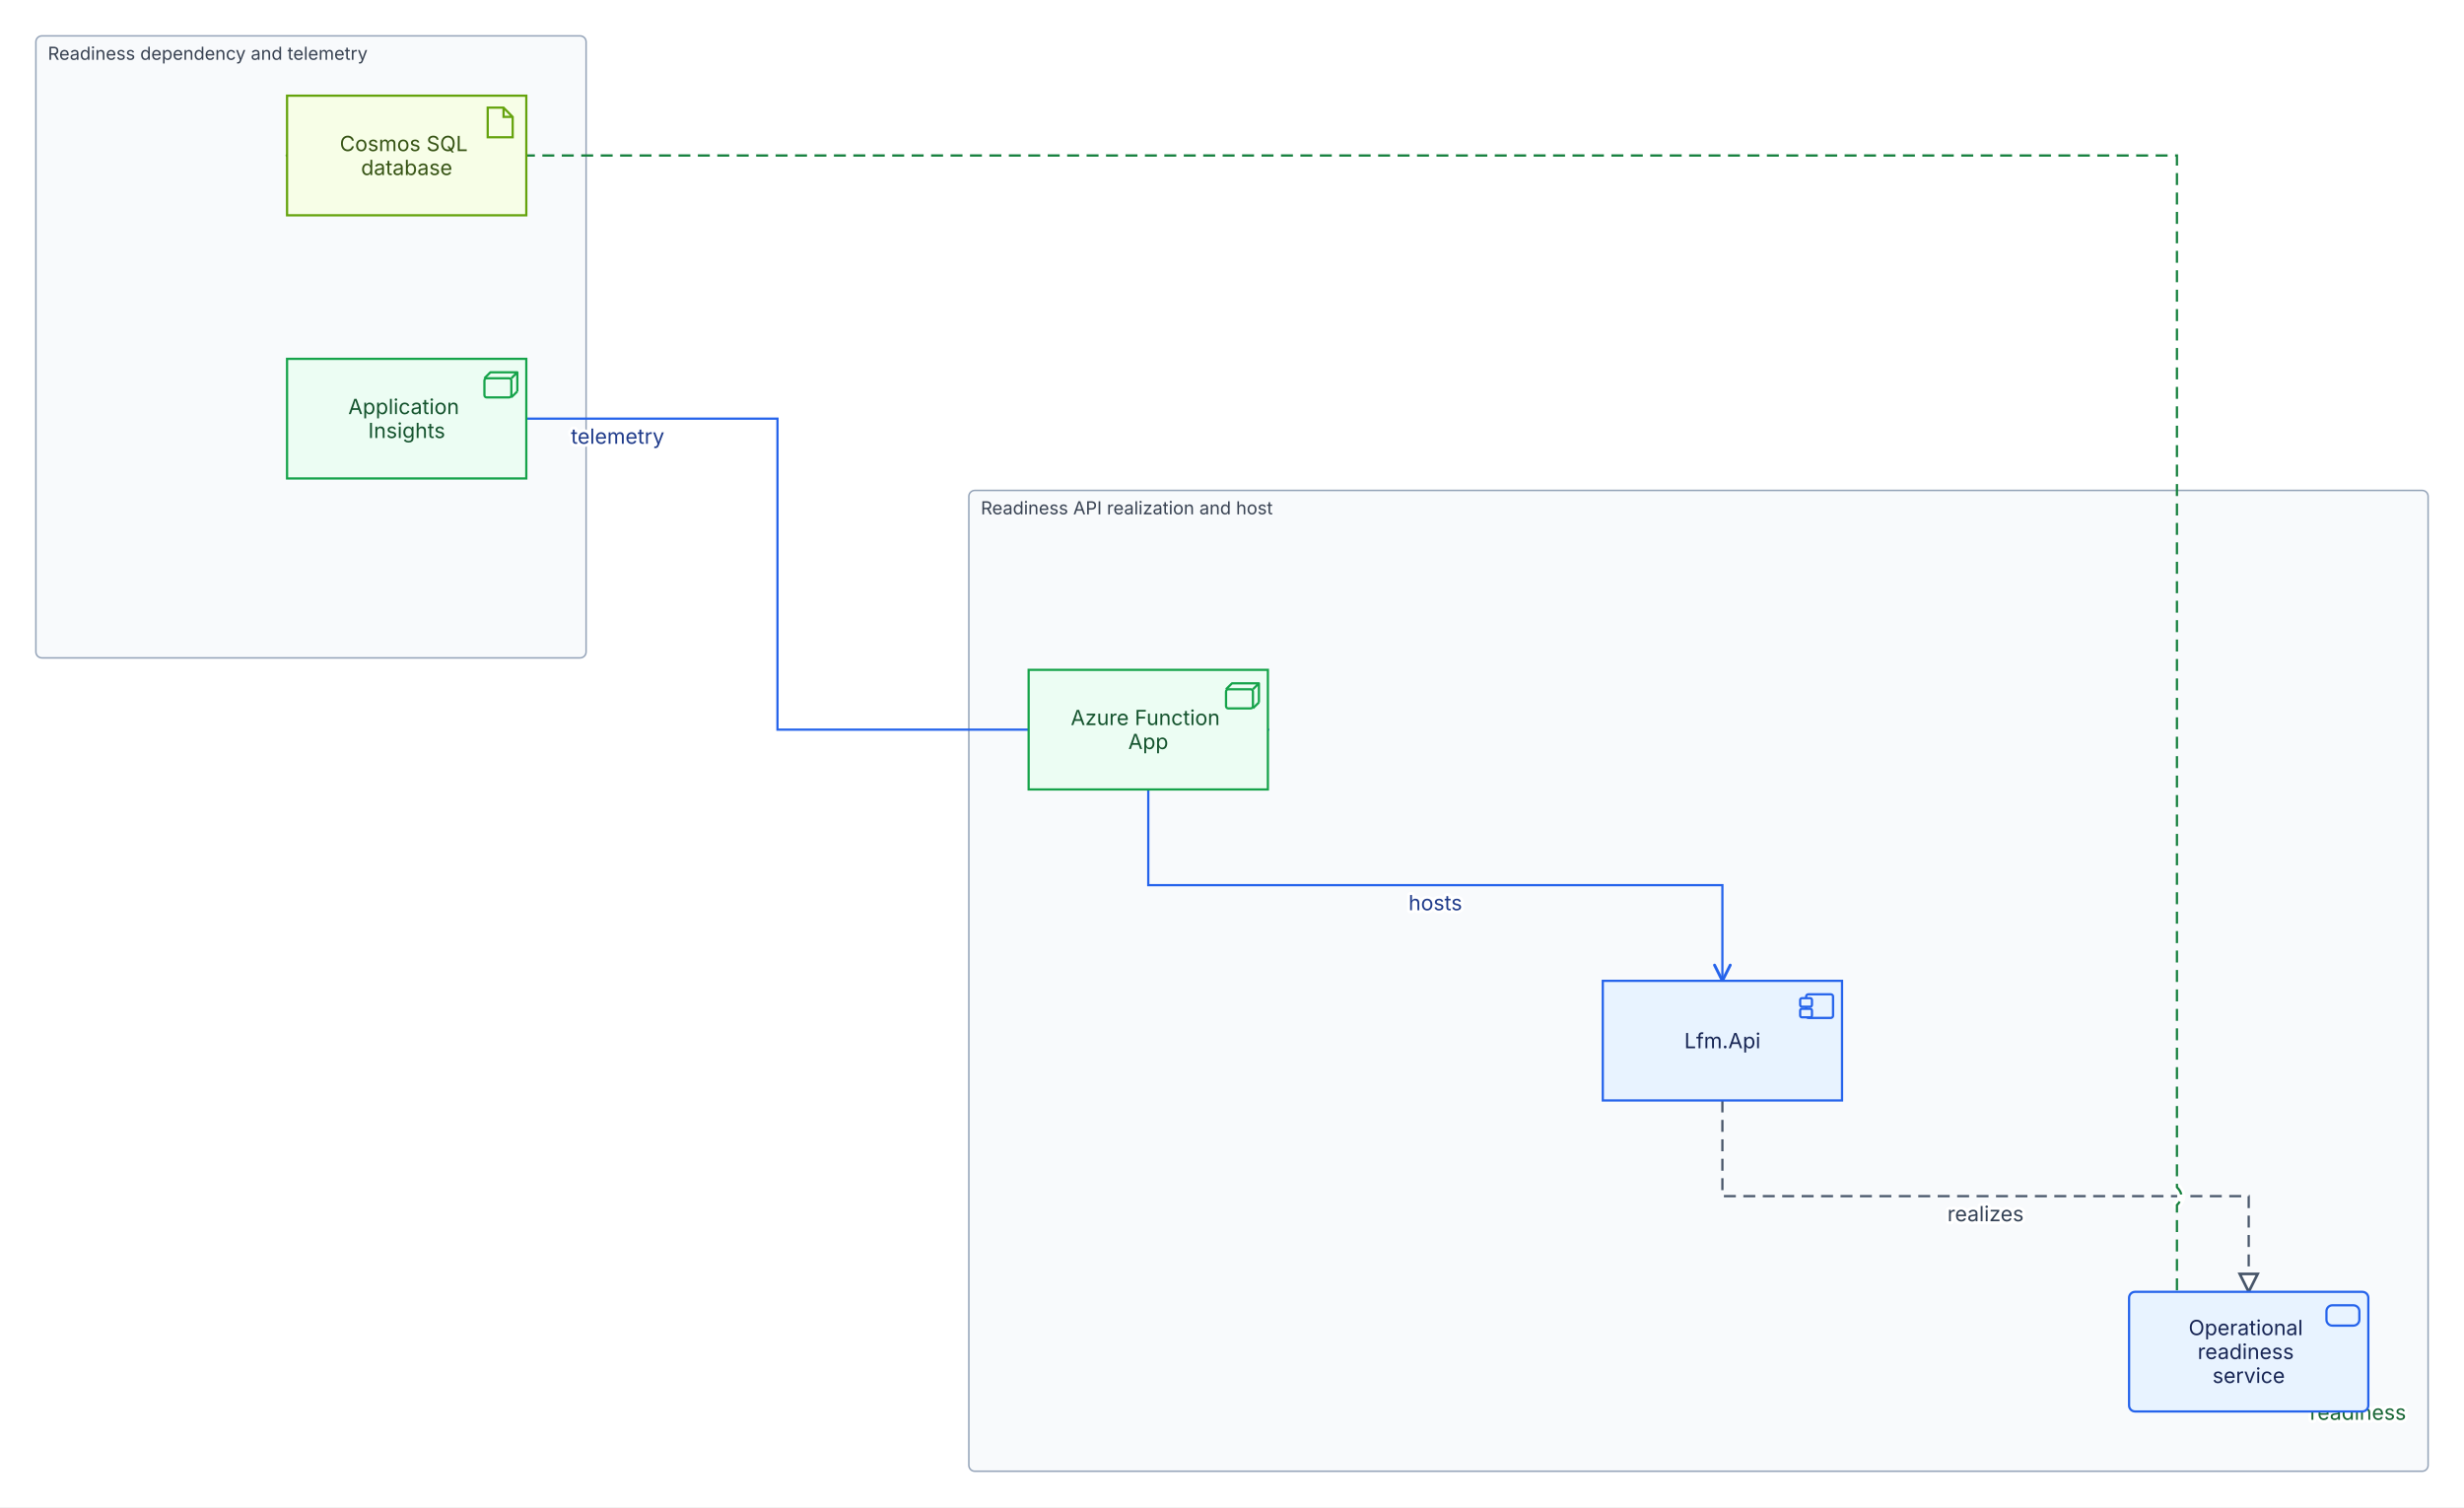
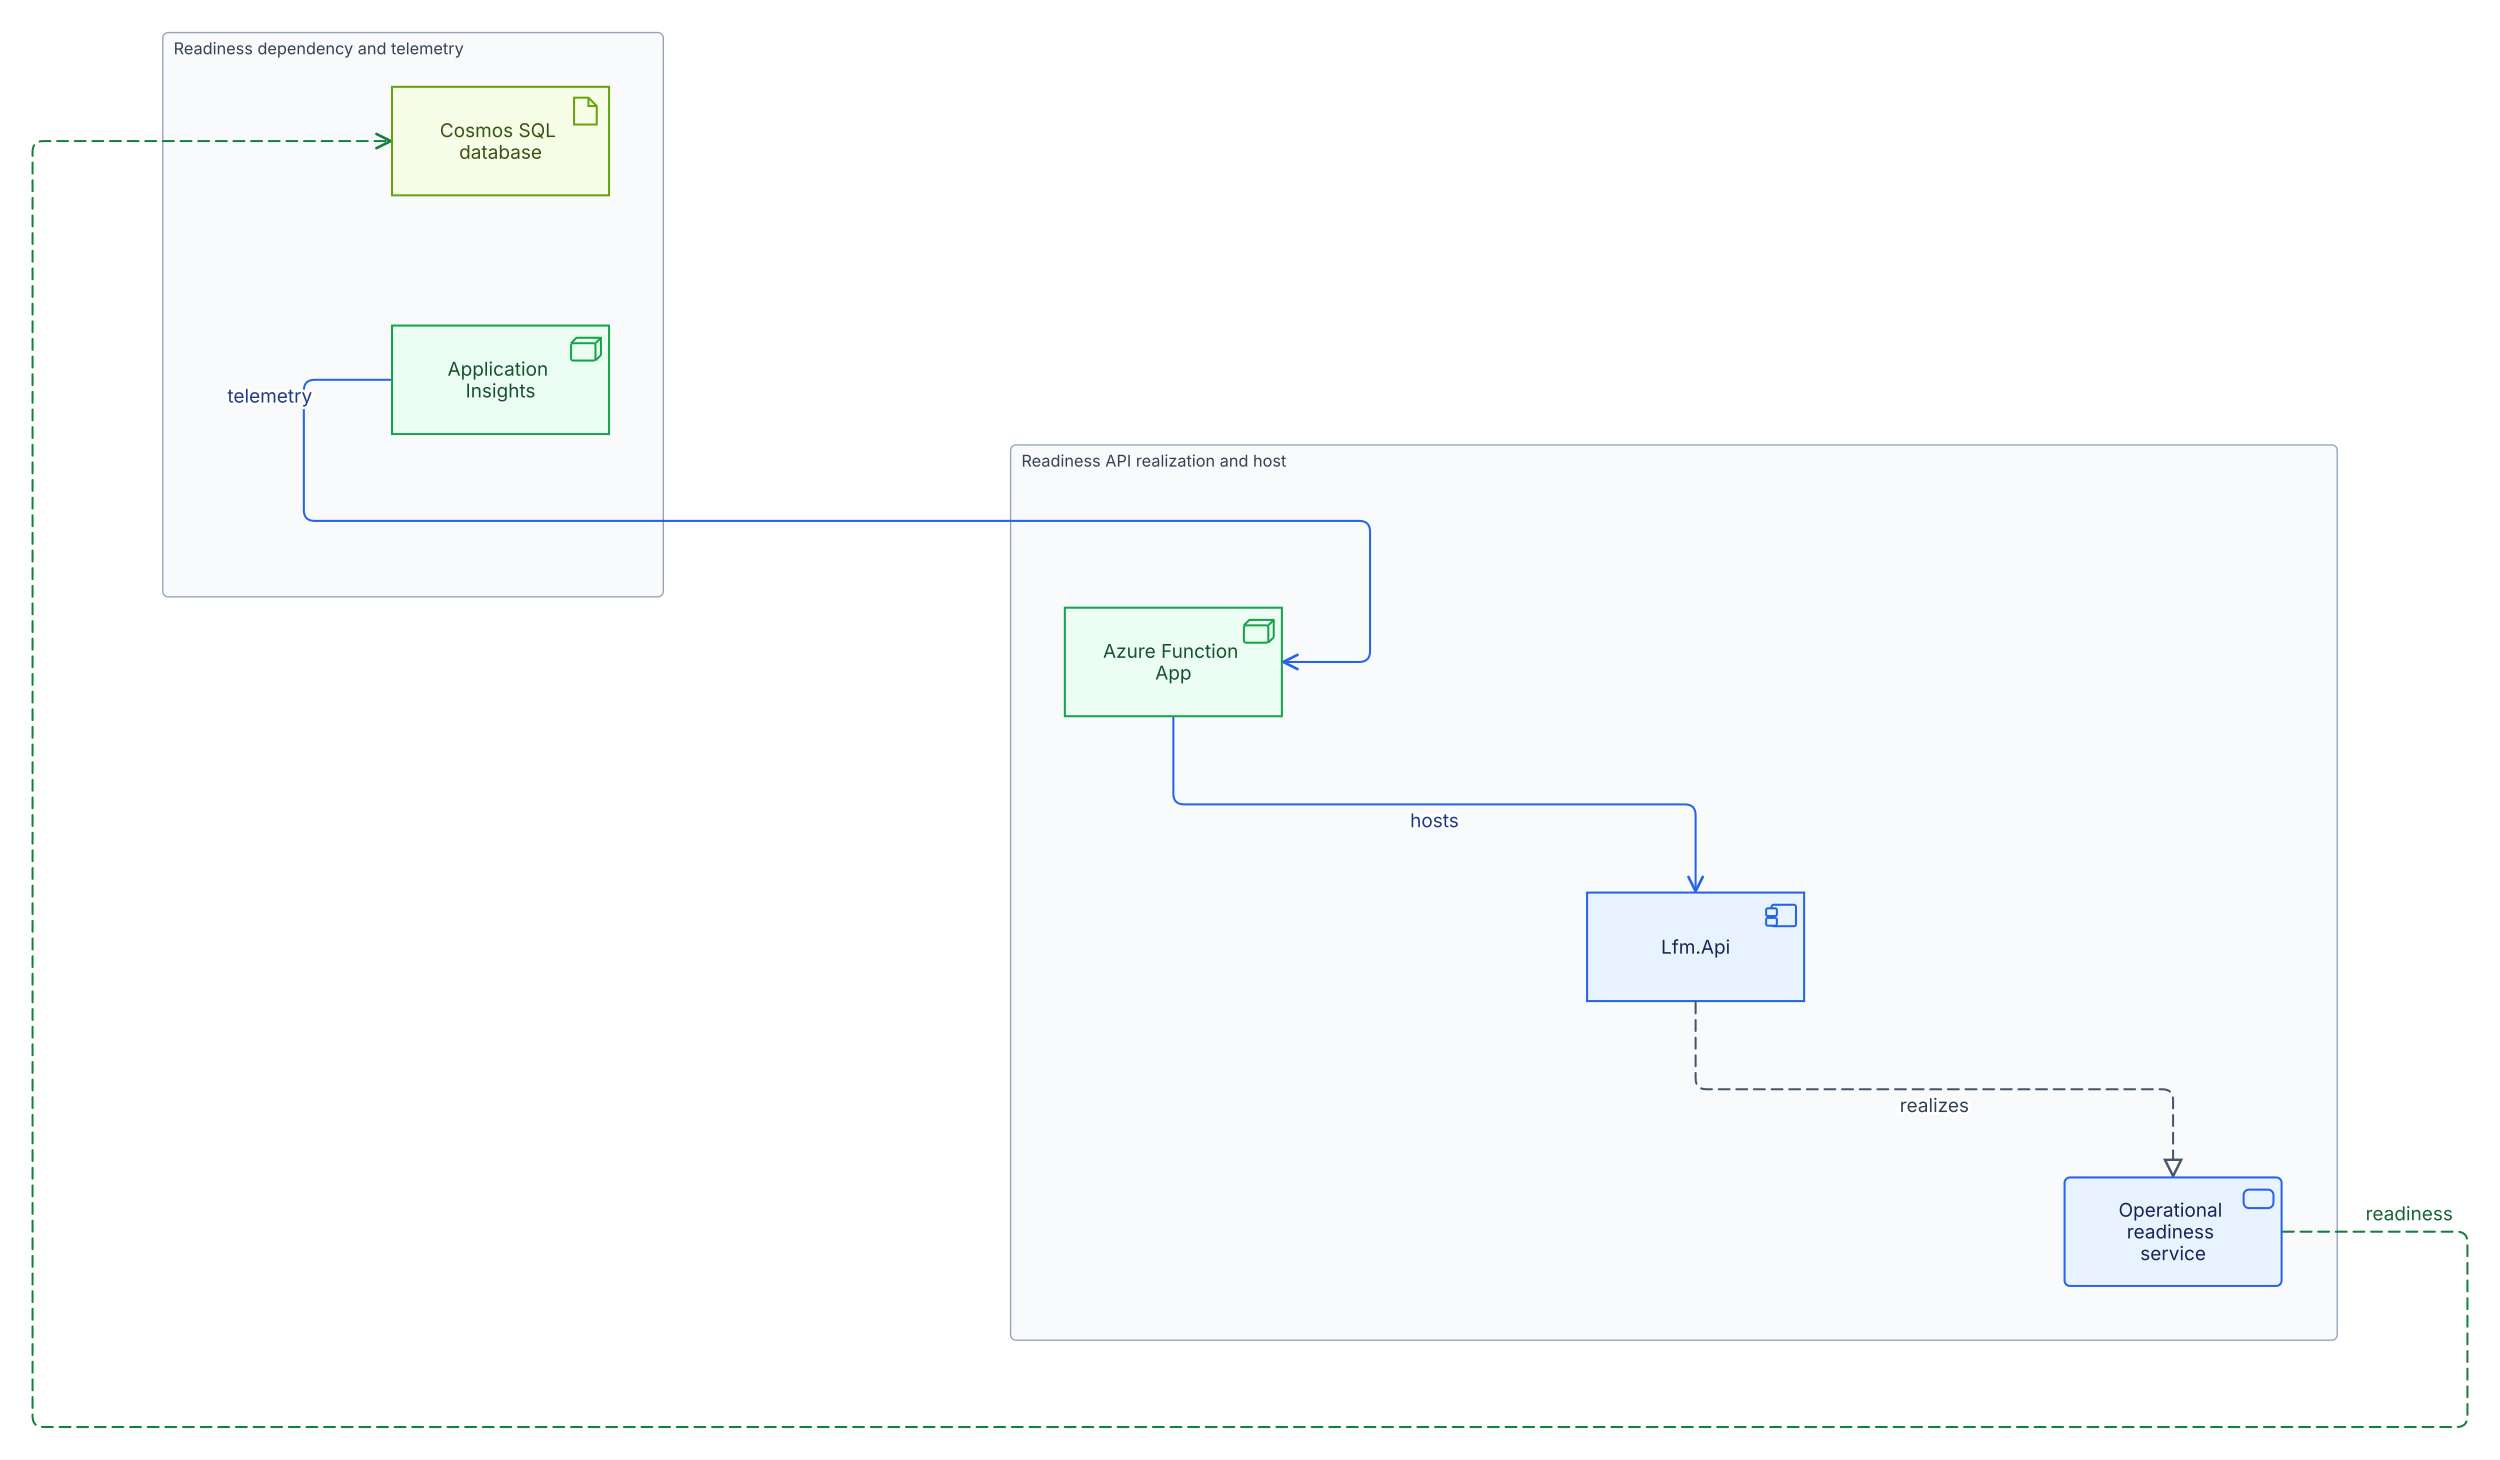
- <svg xmlns="http://www.w3.org/2000/svg" width="1648" height="1008" viewBox="84.0 -12.0 1648.0 1008.0">
-   <rect x="84.0" y="-12.0" width="1648.0" height="1008.0" fill="#ffffff" />
+ <svg xmlns="http://www.w3.org/2000/svg" width="1843" height="1076" viewBox="-12.0 -12.0 1843.0 1076.0">
+   <rect x="-12.0" y="-12.0" width="1843.0" height="1076.0" fill="#ffffff" />
  <g font-family="Inter, Arial, sans-serif" font-size="14.0">
    <g data-dediren-group-id="ops-api-host">
-       <rect x="732.0" y="316.0" width="976.0" height="656.0" rx="4.0" fill="#f8fafc" stroke="#94a3b8" stroke-width="1.0" />
-       <text x="740.0" y="332.0" fill="#374151" font-size="12.0">Readiness API realization and host</text>
+       <rect x="733.0" y="316.0" width="978.0" height="660.0" rx="4.0" fill="#f8fafc" stroke="#94a3b8" stroke-width="1.0" />
+       <text x="741.0" y="332.0" fill="#374151" font-size="12.0">Readiness API realization and host</text>
    </g>
    <g data-dediren-group-id="ops-readiness-observability">
-       <rect x="108.0" y="12.0" width="368.0" height="416.0" rx="4.0" fill="#f8fafc" stroke="#94a3b8" stroke-width="1.0" />
+       <rect x="108.0" y="12.0" width="369.0" height="416.0" rx="4.0" fill="#f8fafc" stroke="#94a3b8" stroke-width="1.0" />
      <text x="116.0" y="28.0" fill="#374151" font-size="12.0">Readiness dependency and telemetry</text>
    </g>
    <g data-dediren-edge-id="api-realizes-ops-service">
      <defs>
        <marker id="marker-end-api-realizes-ops-service" data-dediren-edge-marker-end="hollow_triangle" markerWidth="10" markerHeight="10" refX="9" refY="5" orient="auto" markerUnits="strokeWidth">
          <path d="M 1 1 L 9 5 L 1 9 z" fill="#ffffff" stroke="#475569" stroke-width="1.2" />
        </marker>
      </defs>
-       <path d="M 1236.0 724.0 L 1236.0 788.0 L 1588.0 788.0 L 1588.0 852.0" fill="none" stroke="#475569" stroke-width="1.5" stroke-dasharray="8 5" marker-end="url(#marker-end-api-realizes-ops-service)" />
-       <text x="1412.0" y="804.8" text-anchor="middle" fill="#334155" stroke="#ffffff" stroke-width="4" stroke-linejoin="round" paint-order="stroke">realizes</text>
+       <path d="M 1238.0 727.0 L 1238.0 783.0 Q 1238.0 791.0 1246.0 791.0 L 1582.0 791.0 Q 1590.0 791.0 1590.0 799.0 L 1590.0 855.0" fill="none" stroke="#475569" stroke-width="1.5" stroke-linecap="round" stroke-linejoin="round" stroke-dasharray="8 5" marker-end="url(#marker-end-api-realizes-ops-service)" />
+       <text x="1414.0" y="807.8" text-anchor="middle" fill="#334155" stroke="#ffffff" stroke-width="4" stroke-linejoin="round" paint-order="stroke">realizes</text>
    </g>
    <g data-dediren-edge-id="function-app-hosts-api">
      <defs>
        <marker id="marker-end-function-app-hosts-api" data-dediren-edge-marker-end="open_arrow" markerWidth="9" markerHeight="9" refX="8" refY="4.5" orient="auto" markerUnits="strokeWidth">
          <path d="M 1 1 L 8 4.5 L 1 8" fill="none" stroke="#2563eb" stroke-width="1.3" stroke-linecap="round" stroke-linejoin="round" />
        </marker>
      </defs>
-       <path d="M 852.0 516.0 L 852.0 580.0 L 1236.0 580.0 L 1236.0 644.0" fill="none" stroke="#2563eb" stroke-width="1.5" marker-end="url(#marker-end-function-app-hosts-api)" />
-       <text x="1044.0" y="596.8" text-anchor="middle" fill="#1e3a8a" stroke="#ffffff" stroke-width="4" stroke-linejoin="round" paint-order="stroke">hosts</text>
+       <path d="M 853.0 517.0 L 853.0 573.0 Q 853.0 581.0 861.0 581.0 L 1230.0 581.0 Q 1238.0 581.0 1238.0 589.0 L 1238.0 645.0" fill="none" stroke="#2563eb" stroke-width="1.5" stroke-linecap="round" stroke-linejoin="round" marker-end="url(#marker-end-function-app-hosts-api)" />
+       <text x="1045.5" y="597.8" text-anchor="middle" fill="#1e3a8a" stroke="#ffffff" stroke-width="4" stroke-linejoin="round" paint-order="stroke">hosts</text>
    </g>
    <g data-dediren-edge-id="ops-service-accesses-cosmos">
      <defs>
        <marker id="marker-end-ops-service-accesses-cosmos" data-dediren-edge-marker-end="open_arrow" markerWidth="9" markerHeight="9" refX="8" refY="4.5" orient="auto" markerUnits="strokeWidth">
          <path d="M 1 1 L 8 4.5 L 1 8" fill="none" stroke="#15803d" stroke-width="1.3" stroke-linecap="round" stroke-linejoin="round" />
        </marker>
      </defs>
-       <g data-dediren-line-jump-masks="ops-service-accesses-cosmos">
-         <path d="M 1540.0 794.0 Q 1546.0 788.0 1540.0 782.0" fill="none" stroke="#ffffff" stroke-width="5.5" stroke-linecap="round" stroke-linejoin="round" />
-       </g>
-       <path d="M 1668.0 892.0 L 1540.0 892.0 L 1540.0 794.0 Q 1546.0 788.0 1540.0 782.0 L 1540.0 92.0 L 276.0 92.0" fill="none" stroke="#15803d" stroke-width="1.5" stroke-dasharray="8 5" marker-end="url(#marker-end-ops-service-accesses-cosmos)" />
-       <text x="1661.1" y="937.6" text-anchor="middle" fill="#166534" stroke="#ffffff" stroke-width="4" stroke-linejoin="round" paint-order="stroke">readiness</text>
+       <path d="M 1671.0 896.0 L 1743.0 896.0 L 1799.0 896.0 Q 1807.0 896.0 1807.0 904.0 L 1807.0 1032.0 Q 1807.0 1040.0 1799.0 1040.0 L 1222.0 1040.0 L 292.5 1040.0 L 20.0 1040.0 Q 12.0 1040.0 12.0 1032.0 L 12.0 100.0 Q 12.0 92.0 20.0 92.0 L 76.0 92.0 L 276.0 92.0" fill="none" stroke="#15803d" stroke-width="1.5" stroke-linecap="round" stroke-linejoin="round" stroke-dasharray="8 5" marker-end="url(#marker-end-ops-service-accesses-cosmos)" />
+       <text x="1764.1" y="887.6" text-anchor="middle" fill="#166534" stroke="#ffffff" stroke-width="4" stroke-linejoin="round" paint-order="stroke">readiness</text>
    </g>
    <g data-dediren-edge-id="app-insights-serves-function-app">
      <defs>
        <marker id="marker-end-app-insights-serves-function-app" data-dediren-edge-marker-end="open_arrow" markerWidth="9" markerHeight="9" refX="8" refY="4.5" orient="auto" markerUnits="strokeWidth">
          <path d="M 1 1 L 8 4.5 L 1 8" fill="none" stroke="#2563eb" stroke-width="1.3" stroke-linecap="round" stroke-linejoin="round" />
        </marker>
      </defs>
-       <path d="M 276.0 268.0 L 604.0 268.0 L 604.0 476.0 L 932.0 476.0" fill="none" stroke="#2563eb" stroke-width="1.5" marker-end="url(#marker-end-app-insights-serves-function-app)" />
-       <text x="497.1" y="284.8" text-anchor="middle" fill="#1e3a8a" stroke="#ffffff" stroke-width="4" stroke-linejoin="round" paint-order="stroke">telemetry</text>
+       <path d="M 276.0 268.0 L 220.0 268.0 Q 212.0 268.0 212.0 276.0 L 212.0 364.0 Q 212.0 372.0 220.0 372.0 L 356.5 372.0 L 509.0 372.0 L 701.0 372.0 L 853.5 372.0 L 990.0 372.0 Q 998.0 372.0 998.0 380.0 L 998.0 468.0 Q 998.0 476.0 990.0 476.0 L 934.0 476.0" fill="none" stroke="#2563eb" stroke-width="1.5" stroke-linecap="round" stroke-linejoin="round" marker-end="url(#marker-end-app-insights-serves-function-app)" />
+       <text x="186.9" y="284.8" text-anchor="middle" fill="#1e3a8a" stroke="#ffffff" stroke-width="4" stroke-linejoin="round" paint-order="stroke">telemetry</text>
    </g>
    <g data-dediren-node-id="ops-health-service">
-       <rect data-dediren-node-shape="archimate_rounded_rectangle" x="1508.0" y="852.0" width="160.0" height="80.0" rx="4.0" fill="#e8f3ff" stroke="#2563eb" stroke-width="1.5" />
+       <rect data-dediren-node-shape="archimate_rounded_rectangle" x="1510.0" y="856.0" width="160.0" height="80.0" rx="4.0" fill="#e8f3ff" stroke="#2563eb" stroke-width="1.5" />
      <g data-dediren-node-decorator="archimate_application_service" data-dediren-icon-kind="service" data-dediren-icon-size="22">
-         <rect x="1640.0" y="861.0" width="22.0" height="13.6" rx="4.0" fill="#e8f3ff" stroke="#2563eb" stroke-width="1.5" />
+         <rect x="1642.0" y="865.0" width="22.0" height="13.6" rx="4.0" fill="#e8f3ff" stroke="#2563eb" stroke-width="1.5" />
      </g>
-       <text x="1588.0" y="875.9" text-anchor="middle" dominant-baseline="middle" fill="#172554" font-size="14.0">
-         <tspan x="1588.0" dy="0">Operational</tspan>
-         <tspan x="1588.0" dy="16.0">readiness</tspan>
-         <tspan x="1588.0" dy="16.0">service</tspan>
+       <text x="1590.0" y="879.9" text-anchor="middle" dominant-baseline="middle" fill="#172554" font-size="14.0">
+         <tspan x="1590.0" dy="0">Operational</tspan>
+         <tspan x="1590.0" dy="16.0">readiness</tspan>
+         <tspan x="1590.0" dy="16.0">service</tspan>
      </text>
    </g>
    <g data-dediren-node-id="lfm-api">
-       <rect data-dediren-node-shape="archimate_rectangle" x="1156.0" y="644.0" width="160.0" height="80.0" rx="0" fill="#e8f3ff" stroke="#2563eb" stroke-width="1.5" />
+       <rect data-dediren-node-shape="archimate_rectangle" x="1158.0" y="646.0" width="160.0" height="80.0" rx="0" fill="#e8f3ff" stroke="#2563eb" stroke-width="1.5" />
      <g data-dediren-node-decorator="archimate_application_component" data-dediren-icon-kind="component" data-dediren-icon-size="22">
-         <rect x="1292.0" y="653.0" width="18.0" height="15.8" rx="1.5" fill="#e8f3ff" stroke="#2563eb" stroke-width="1.5" />
-         <rect x="1288.0" y="655.6" width="7.9" height="5.7" rx="1.2" fill="#e8f3ff" stroke="#2563eb" stroke-width="1.5" />
-         <rect x="1288.0" y="662.7" width="7.9" height="5.7" rx="1.2" fill="#e8f3ff" stroke="#2563eb" stroke-width="1.5" />
+         <rect x="1294.0" y="655.0" width="18.0" height="15.8" rx="1.5" fill="#e8f3ff" stroke="#2563eb" stroke-width="1.5" />
+         <rect x="1290.0" y="657.6" width="7.9" height="5.7" rx="1.2" fill="#e8f3ff" stroke="#2563eb" stroke-width="1.5" />
+         <rect x="1290.0" y="664.7" width="7.9" height="5.7" rx="1.2" fill="#e8f3ff" stroke="#2563eb" stroke-width="1.5" />
      </g>
-       <text x="1236.0" y="684.0" text-anchor="middle" dominant-baseline="middle" fill="#172554" font-size="14.0">Lfm.Api</text>
+       <text x="1238.0" y="686.0" text-anchor="middle" dominant-baseline="middle" fill="#172554" font-size="14.0">Lfm.Api</text>
    </g>
    <g data-dediren-node-id="function-app">
-       <rect data-dediren-node-shape="archimate_rectangle" x="772.0" y="436.0" width="160.0" height="80.0" rx="0" fill="#ecfdf3" stroke="#16a34a" stroke-width="1.5" />
+       <rect data-dediren-node-shape="archimate_rectangle" x="773.0" y="436.0" width="160.0" height="80.0" rx="0" fill="#ecfdf3" stroke="#16a34a" stroke-width="1.5" />
      <g data-dediren-node-decorator="archimate_technology_node" data-dediren-icon-kind="node" data-dediren-icon-size="22">
-         <rect x="904.0" y="449.0" width="18.0" height="12.8" rx="1.5" fill="#ecfdf3" stroke="#16a34a" stroke-width="1.5" />
-         <path data-dediren-icon-part="node-3d-edges" d="M 904.0 449.0 L 908.0 445.0 L 926.0 445.0 L 922.0 449.0 M 922.0 449.0 L 926.0 445.0 M 922.0 461.7 L 926.0 457.8 M 926.0 445.0 L 926.0 457.8" fill="none" stroke="#16a34a" stroke-width="1.5" stroke-linejoin="round" />
+         <rect x="905.0" y="449.0" width="18.0" height="12.8" rx="1.5" fill="#ecfdf3" stroke="#16a34a" stroke-width="1.5" />
+         <path data-dediren-icon-part="node-3d-edges" d="M 905.0 449.0 L 909.0 445.0 L 927.0 445.0 L 923.0 449.0 M 923.0 449.0 L 927.0 445.0 M 923.0 461.7 L 927.0 457.8 M 927.0 445.0 L 927.0 457.8" fill="none" stroke="#16a34a" stroke-width="1.5" stroke-linejoin="round" />
      </g>
-       <text x="852.0" y="467.9" text-anchor="middle" dominant-baseline="middle" fill="#14532d" font-size="14.0">
-         <tspan x="852.0" dy="0">Azure Function</tspan>
-         <tspan x="852.0" dy="16.0">App</tspan>
+       <text x="853.0" y="467.9" text-anchor="middle" dominant-baseline="middle" fill="#14532d" font-size="14.0">
+         <tspan x="853.0" dy="0">Azure Function</tspan>
+         <tspan x="853.0" dy="16.0">App</tspan>
      </text>
    </g>
    <g data-dediren-node-id="cosmos-database">
-       <rect data-dediren-node-shape="archimate_rectangle" x="276.0" y="52.0" width="160.0" height="80.0" rx="0" fill="#f7fee7" stroke="#65a30d" stroke-width="1.5" />
+       <rect data-dediren-node-shape="archimate_rectangle" x="277.0" y="52.0" width="160.0" height="80.0" rx="0" fill="#f7fee7" stroke="#65a30d" stroke-width="1.5" />
      <g data-dediren-node-decorator="archimate_artifact" data-dediren-icon-kind="artifact" data-dediren-icon-size="22">
-         <path data-dediren-icon-part="artifact-document" d="M 410.2 60.0 L 420.8 60.0 L 426.9 66.2 L 426.9 79.8 L 410.2 79.8 Z M 420.8 60.0 L 420.8 66.2 L 426.9 66.2" fill="#f7fee7" stroke="#65a30d" stroke-width="1.5" />
+         <path data-dediren-icon-part="artifact-document" d="M 411.2 60.0 L 421.8 60.0 L 427.9 66.2 L 427.9 79.8 L 411.2 79.8 Z M 421.8 60.0 L 421.8 66.2 L 427.9 66.2" fill="#f7fee7" stroke="#65a30d" stroke-width="1.5" />
      </g>
-       <text x="356.0" y="84.0" text-anchor="middle" dominant-baseline="middle" fill="#365314" font-size="14.0">
-         <tspan x="356.0" dy="0">Cosmos SQL</tspan>
-         <tspan x="356.0" dy="16.0">database</tspan>
+       <text x="357.0" y="84.0" text-anchor="middle" dominant-baseline="middle" fill="#365314" font-size="14.0">
+         <tspan x="357.0" dy="0">Cosmos SQL</tspan>
+         <tspan x="357.0" dy="16.0">database</tspan>
      </text>
    </g>
    <g data-dediren-node-id="application-insights">
-       <rect data-dediren-node-shape="archimate_rectangle" x="276.0" y="228.0" width="160.0" height="80.0" rx="0" fill="#ecfdf3" stroke="#16a34a" stroke-width="1.5" />
+       <rect data-dediren-node-shape="archimate_rectangle" x="277.0" y="228.0" width="160.0" height="80.0" rx="0" fill="#ecfdf3" stroke="#16a34a" stroke-width="1.5" />
      <g data-dediren-node-decorator="archimate_technology_node" data-dediren-icon-kind="node" data-dediren-icon-size="22">
-         <rect x="408.0" y="241.0" width="18.0" height="12.8" rx="1.5" fill="#ecfdf3" stroke="#16a34a" stroke-width="1.5" />
-         <path data-dediren-icon-part="node-3d-edges" d="M 408.0 241.0 L 412.0 237.0 L 430.0 237.0 L 426.0 241.0 M 426.0 241.0 L 430.0 237.0 M 426.0 253.7 L 430.0 249.8 M 430.0 237.0 L 430.0 249.8" fill="none" stroke="#16a34a" stroke-width="1.5" stroke-linejoin="round" />
+         <rect x="409.0" y="241.0" width="18.0" height="12.8" rx="1.5" fill="#ecfdf3" stroke="#16a34a" stroke-width="1.5" />
+         <path data-dediren-icon-part="node-3d-edges" d="M 409.0 241.0 L 413.0 237.0 L 431.0 237.0 L 427.0 241.0 M 427.0 241.0 L 431.0 237.0 M 427.0 253.7 L 431.0 249.8 M 431.0 237.0 L 431.0 249.8" fill="none" stroke="#16a34a" stroke-width="1.5" stroke-linejoin="round" />
      </g>
-       <text x="356.0" y="259.9" text-anchor="middle" dominant-baseline="middle" fill="#14532d" font-size="14.0">
-         <tspan x="356.0" dy="0">Application</tspan>
-         <tspan x="356.0" dy="16.0">Insights</tspan>
+       <text x="357.0" y="259.9" text-anchor="middle" dominant-baseline="middle" fill="#14532d" font-size="14.0">
+         <tspan x="357.0" dy="0">Application</tspan>
+         <tspan x="357.0" dy="16.0">Insights</tspan>
      </text>
    </g>
  </g>
</svg>
